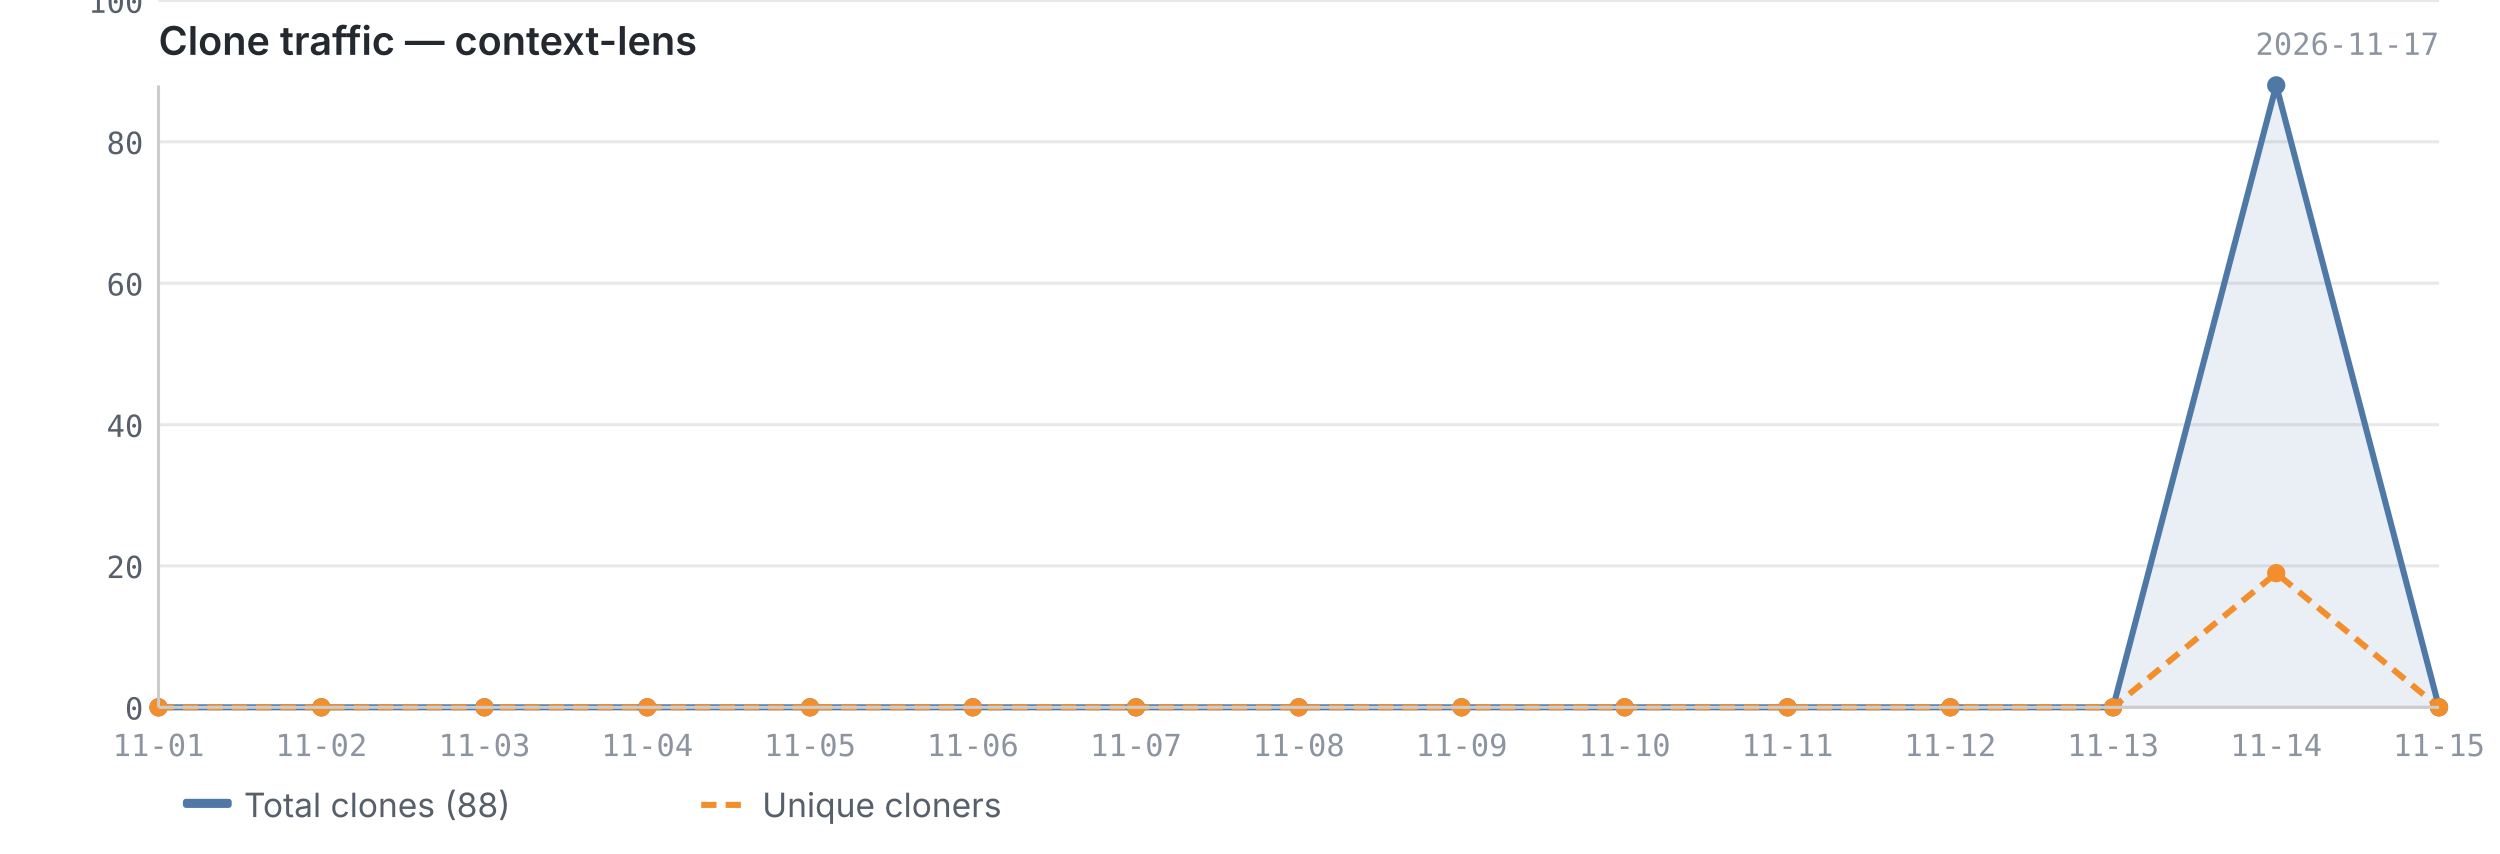
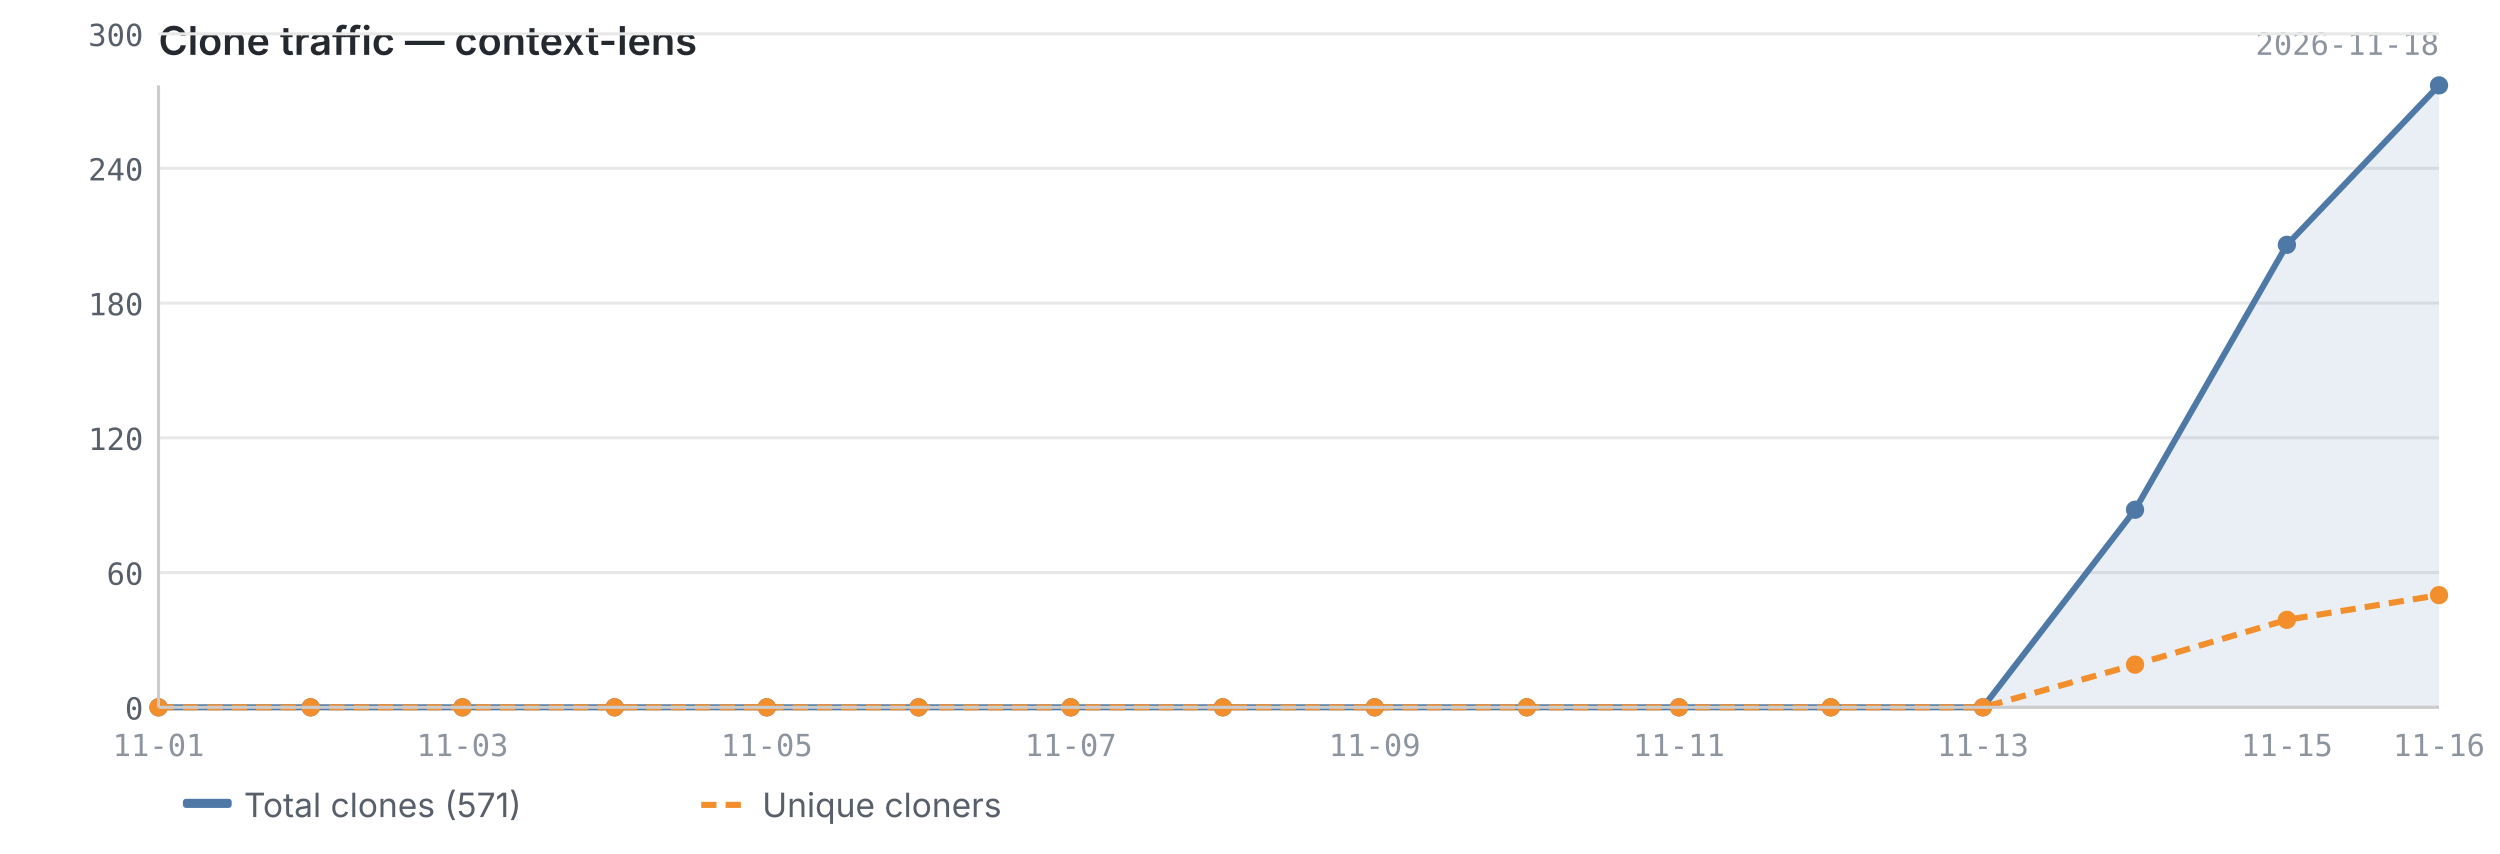
<svg xmlns="http://www.w3.org/2000/svg" viewBox="0 0 820 280" width="820" height="280">
  <text x="52" y="18" font-size="13" font-weight="600" fill="#24292f" font-family="-apple-system, BlinkMacSystemFont, 'Segoe UI', sans-serif">Clone traffic — context-lens</text>
-   <text x="800" y="18" font-size="10" fill="#8c959f" font-family="ui-monospace, SFMono-Regular, 'SF Mono', Menlo, monospace" text-anchor="end">2026-11-17</text>
+   <text x="800" y="18" font-size="10" fill="#8c959f" font-family="ui-monospace, SFMono-Regular, 'SF Mono', Menlo, monospace" text-anchor="end">2026-11-18</text>
  <line x1="52" y1="232.0" x2="800" y2="232.0" stroke="#e8e8e8" stroke-width="1" />
-   <line x1="52" y1="185.6" x2="800" y2="185.6" stroke="#e8e8e8" stroke-width="1" />
-   <line x1="52" y1="139.3" x2="800" y2="139.3" stroke="#e8e8e8" stroke-width="1" />
-   <line x1="52" y1="92.9" x2="800" y2="92.9" stroke="#e8e8e8" stroke-width="1" />
-   <line x1="52" y1="46.5" x2="800" y2="46.5" stroke="#e8e8e8" stroke-width="1" />
-   <line x1="52" y1="0.2" x2="800" y2="0.2" stroke="#e8e8e8" stroke-width="1" />
-   <path d="M52.0,232.0 L52.0,232.0 L105.4,232.0 L158.9,232.0 L212.3,232.0 L265.7,232.0 L319.1,232.0 L372.6,232.0 L426.0,232.0 L479.4,232.0 L532.9,232.0 L586.3,232.0 L639.7,232.0 L693.1,232.0 L746.6,28.0 L800.0,232.0 L800.0,232.0 L52.0,232.0Z" fill="#4e79a7" opacity="0.12" />
-   <polyline points="52.0,232.0 105.4,232.0 158.9,232.0 212.3,232.0 265.7,232.0 319.1,232.0 372.6,232.0 426.0,232.0 479.4,232.0 532.9,232.0 586.3,232.0 639.7,232.0 693.1,232.0 746.6,28.0 800.0,232.0" fill="none" stroke="#4e79a7" stroke-width="2" stroke-linejoin="round" />
-   <polyline points="52.0,232.0 105.4,232.0 158.9,232.0 212.3,232.0 265.7,232.0 319.1,232.0 372.6,232.0 426.0,232.0 479.4,232.0 532.9,232.0 586.3,232.0 639.7,232.0 693.1,232.0 746.6,188.0 800.0,232.0" fill="none" stroke="#f28e2b" stroke-width="2" stroke-linejoin="round" stroke-dasharray="5,3" />
+   <line x1="52" y1="187.8" x2="800" y2="187.8" stroke="#e8e8e8" stroke-width="1" />
+   <line x1="52" y1="143.6" x2="800" y2="143.6" stroke="#e8e8e8" stroke-width="1" />
+   <line x1="52" y1="99.4" x2="800" y2="99.4" stroke="#e8e8e8" stroke-width="1" />
+   <line x1="52" y1="55.2" x2="800" y2="55.2" stroke="#e8e8e8" stroke-width="1" />
+   <line x1="52" y1="11.1" x2="800" y2="11.1" stroke="#e8e8e8" stroke-width="1" />
+   <path d="M52.0,232.0 L52.0,232.0 L101.9,232.0 L151.7,232.0 L201.6,232.0 L251.5,232.0 L301.3,232.0 L351.2,232.0 L401.1,232.0 L450.9,232.0 L500.8,232.0 L550.7,232.0 L600.5,232.0 L650.4,232.0 L700.3,167.2 L750.1,80.3 L800.0,28.0 L800.0,232.0 L52.0,232.0Z" fill="#4e79a7" opacity="0.12" />
+   <polyline points="52.0,232.0 101.9,232.0 151.7,232.0 201.6,232.0 251.5,232.0 301.3,232.0 351.2,232.0 401.1,232.0 450.9,232.0 500.8,232.0 550.7,232.0 600.5,232.0 650.4,232.0 700.3,167.2 750.1,80.3 800.0,28.0" fill="none" stroke="#4e79a7" stroke-width="2" stroke-linejoin="round" />
+   <polyline points="52.0,232.0 101.9,232.0 151.7,232.0 201.6,232.0 251.5,232.0 301.3,232.0 351.2,232.0 401.1,232.0 450.9,232.0 500.8,232.0 550.7,232.0 600.5,232.0 650.4,232.0 700.3,218.0 750.1,203.3 800.0,195.2" fill="none" stroke="#f28e2b" stroke-width="2" stroke-linejoin="round" stroke-dasharray="5,3" />
  <circle cx="52.0" cy="232.0" r="3" fill="#4e79a7" />
-   <circle cx="105.4" cy="232.0" r="3" fill="#4e79a7" />
-   <circle cx="158.9" cy="232.0" r="3" fill="#4e79a7" />
-   <circle cx="212.3" cy="232.0" r="3" fill="#4e79a7" />
-   <circle cx="265.7" cy="232.0" r="3" fill="#4e79a7" />
-   <circle cx="319.1" cy="232.0" r="3" fill="#4e79a7" />
-   <circle cx="372.6" cy="232.0" r="3" fill="#4e79a7" />
-   <circle cx="426.0" cy="232.0" r="3" fill="#4e79a7" />
-   <circle cx="479.4" cy="232.0" r="3" fill="#4e79a7" />
-   <circle cx="532.9" cy="232.0" r="3" fill="#4e79a7" />
-   <circle cx="586.3" cy="232.0" r="3" fill="#4e79a7" />
-   <circle cx="639.7" cy="232.0" r="3" fill="#4e79a7" />
-   <circle cx="693.1" cy="232.0" r="3" fill="#4e79a7" />
-   <circle cx="746.6" cy="28.0" r="3" fill="#4e79a7" />
-   <circle cx="800.0" cy="232.0" r="3" fill="#4e79a7" />
+   <circle cx="101.9" cy="232.0" r="3" fill="#4e79a7" />
+   <circle cx="151.7" cy="232.0" r="3" fill="#4e79a7" />
+   <circle cx="201.6" cy="232.0" r="3" fill="#4e79a7" />
+   <circle cx="251.5" cy="232.0" r="3" fill="#4e79a7" />
+   <circle cx="301.3" cy="232.0" r="3" fill="#4e79a7" />
+   <circle cx="351.2" cy="232.0" r="3" fill="#4e79a7" />
+   <circle cx="401.1" cy="232.0" r="3" fill="#4e79a7" />
+   <circle cx="450.9" cy="232.0" r="3" fill="#4e79a7" />
+   <circle cx="500.8" cy="232.0" r="3" fill="#4e79a7" />
+   <circle cx="550.7" cy="232.0" r="3" fill="#4e79a7" />
+   <circle cx="600.5" cy="232.0" r="3" fill="#4e79a7" />
+   <circle cx="650.4" cy="232.0" r="3" fill="#4e79a7" />
+   <circle cx="700.3" cy="167.2" r="3" fill="#4e79a7" />
+   <circle cx="750.1" cy="80.3" r="3" fill="#4e79a7" />
+   <circle cx="800.0" cy="28.0" r="3" fill="#4e79a7" />
  <circle cx="52.0" cy="232.0" r="3" fill="#f28e2b" />
-   <circle cx="105.4" cy="232.0" r="3" fill="#f28e2b" />
-   <circle cx="158.9" cy="232.0" r="3" fill="#f28e2b" />
-   <circle cx="212.3" cy="232.0" r="3" fill="#f28e2b" />
-   <circle cx="265.7" cy="232.0" r="3" fill="#f28e2b" />
-   <circle cx="319.1" cy="232.0" r="3" fill="#f28e2b" />
-   <circle cx="372.6" cy="232.0" r="3" fill="#f28e2b" />
-   <circle cx="426.0" cy="232.0" r="3" fill="#f28e2b" />
-   <circle cx="479.4" cy="232.0" r="3" fill="#f28e2b" />
-   <circle cx="532.9" cy="232.0" r="3" fill="#f28e2b" />
-   <circle cx="586.3" cy="232.0" r="3" fill="#f28e2b" />
-   <circle cx="639.7" cy="232.0" r="3" fill="#f28e2b" />
-   <circle cx="693.1" cy="232.0" r="3" fill="#f28e2b" />
-   <circle cx="746.6" cy="188.0" r="3" fill="#f28e2b" />
-   <circle cx="800.0" cy="232.0" r="3" fill="#f28e2b" />
+   <circle cx="101.9" cy="232.0" r="3" fill="#f28e2b" />
+   <circle cx="151.7" cy="232.0" r="3" fill="#f28e2b" />
+   <circle cx="201.6" cy="232.0" r="3" fill="#f28e2b" />
+   <circle cx="251.5" cy="232.0" r="3" fill="#f28e2b" />
+   <circle cx="301.3" cy="232.0" r="3" fill="#f28e2b" />
+   <circle cx="351.2" cy="232.0" r="3" fill="#f28e2b" />
+   <circle cx="401.1" cy="232.0" r="3" fill="#f28e2b" />
+   <circle cx="450.9" cy="232.0" r="3" fill="#f28e2b" />
+   <circle cx="500.8" cy="232.0" r="3" fill="#f28e2b" />
+   <circle cx="550.7" cy="232.0" r="3" fill="#f28e2b" />
+   <circle cx="600.5" cy="232.0" r="3" fill="#f28e2b" />
+   <circle cx="650.4" cy="232.0" r="3" fill="#f28e2b" />
+   <circle cx="700.3" cy="218.0" r="3" fill="#f28e2b" />
+   <circle cx="750.1" cy="203.3" r="3" fill="#f28e2b" />
+   <circle cx="800.0" cy="195.2" r="3" fill="#f28e2b" />
  <line x1="52" y1="28" x2="52" y2="232" stroke="#cccccc" stroke-width="1" />
  <line x1="52" y1="232" x2="800" y2="232" stroke="#cccccc" stroke-width="1" />
  <text x="47" y="236.0" text-anchor="end" font-size="10" fill="#57606a" font-family="ui-monospace, SFMono-Regular, 'SF Mono', Menlo, monospace">0</text>
-   <text x="47" y="189.6" text-anchor="end" font-size="10" fill="#57606a" font-family="ui-monospace, SFMono-Regular, 'SF Mono', Menlo, monospace">20</text>
-   <text x="47" y="143.3" text-anchor="end" font-size="10" fill="#57606a" font-family="ui-monospace, SFMono-Regular, 'SF Mono', Menlo, monospace">40</text>
-   <text x="47" y="96.9" text-anchor="end" font-size="10" fill="#57606a" font-family="ui-monospace, SFMono-Regular, 'SF Mono', Menlo, monospace">60</text>
-   <text x="47" y="50.5" text-anchor="end" font-size="10" fill="#57606a" font-family="ui-monospace, SFMono-Regular, 'SF Mono', Menlo, monospace">80</text>
-   <text x="47" y="4.2" text-anchor="end" font-size="10" fill="#57606a" font-family="ui-monospace, SFMono-Regular, 'SF Mono', Menlo, monospace">100</text>
+   <text x="47" y="191.8" text-anchor="end" font-size="10" fill="#57606a" font-family="ui-monospace, SFMono-Regular, 'SF Mono', Menlo, monospace">60</text>
+   <text x="47" y="147.6" text-anchor="end" font-size="10" fill="#57606a" font-family="ui-monospace, SFMono-Regular, 'SF Mono', Menlo, monospace">120</text>
+   <text x="47" y="103.4" text-anchor="end" font-size="10" fill="#57606a" font-family="ui-monospace, SFMono-Regular, 'SF Mono', Menlo, monospace">180</text>
+   <text x="47" y="59.2" text-anchor="end" font-size="10" fill="#57606a" font-family="ui-monospace, SFMono-Regular, 'SF Mono', Menlo, monospace">240</text>
+   <text x="47" y="15.1" text-anchor="end" font-size="10" fill="#57606a" font-family="ui-monospace, SFMono-Regular, 'SF Mono', Menlo, monospace">300</text>
  <text x="52.0" y="248" text-anchor="middle" font-size="10" fill="#8c959f" font-family="ui-monospace, SFMono-Regular, 'SF Mono', Menlo, monospace">11-01</text>
-   <text x="105.4" y="248" text-anchor="middle" font-size="10" fill="#8c959f" font-family="ui-monospace, SFMono-Regular, 'SF Mono', Menlo, monospace">11-02</text>
-   <text x="158.9" y="248" text-anchor="middle" font-size="10" fill="#8c959f" font-family="ui-monospace, SFMono-Regular, 'SF Mono', Menlo, monospace">11-03</text>
-   <text x="212.3" y="248" text-anchor="middle" font-size="10" fill="#8c959f" font-family="ui-monospace, SFMono-Regular, 'SF Mono', Menlo, monospace">11-04</text>
-   <text x="265.7" y="248" text-anchor="middle" font-size="10" fill="#8c959f" font-family="ui-monospace, SFMono-Regular, 'SF Mono', Menlo, monospace">11-05</text>
-   <text x="319.1" y="248" text-anchor="middle" font-size="10" fill="#8c959f" font-family="ui-monospace, SFMono-Regular, 'SF Mono', Menlo, monospace">11-06</text>
-   <text x="372.6" y="248" text-anchor="middle" font-size="10" fill="#8c959f" font-family="ui-monospace, SFMono-Regular, 'SF Mono', Menlo, monospace">11-07</text>
-   <text x="426.0" y="248" text-anchor="middle" font-size="10" fill="#8c959f" font-family="ui-monospace, SFMono-Regular, 'SF Mono', Menlo, monospace">11-08</text>
-   <text x="479.4" y="248" text-anchor="middle" font-size="10" fill="#8c959f" font-family="ui-monospace, SFMono-Regular, 'SF Mono', Menlo, monospace">11-09</text>
-   <text x="532.9" y="248" text-anchor="middle" font-size="10" fill="#8c959f" font-family="ui-monospace, SFMono-Regular, 'SF Mono', Menlo, monospace">11-10</text>
-   <text x="586.3" y="248" text-anchor="middle" font-size="10" fill="#8c959f" font-family="ui-monospace, SFMono-Regular, 'SF Mono', Menlo, monospace">11-11</text>
-   <text x="639.7" y="248" text-anchor="middle" font-size="10" fill="#8c959f" font-family="ui-monospace, SFMono-Regular, 'SF Mono', Menlo, monospace">11-12</text>
-   <text x="693.1" y="248" text-anchor="middle" font-size="10" fill="#8c959f" font-family="ui-monospace, SFMono-Regular, 'SF Mono', Menlo, monospace">11-13</text>
-   <text x="746.6" y="248" text-anchor="middle" font-size="10" fill="#8c959f" font-family="ui-monospace, SFMono-Regular, 'SF Mono', Menlo, monospace">11-14</text>
-   <text x="800.0" y="248" text-anchor="middle" font-size="10" fill="#8c959f" font-family="ui-monospace, SFMono-Regular, 'SF Mono', Menlo, monospace">11-15</text>
+   <text x="151.7" y="248" text-anchor="middle" font-size="10" fill="#8c959f" font-family="ui-monospace, SFMono-Regular, 'SF Mono', Menlo, monospace">11-03</text>
+   <text x="251.5" y="248" text-anchor="middle" font-size="10" fill="#8c959f" font-family="ui-monospace, SFMono-Regular, 'SF Mono', Menlo, monospace">11-05</text>
+   <text x="351.2" y="248" text-anchor="middle" font-size="10" fill="#8c959f" font-family="ui-monospace, SFMono-Regular, 'SF Mono', Menlo, monospace">11-07</text>
+   <text x="450.9" y="248" text-anchor="middle" font-size="10" fill="#8c959f" font-family="ui-monospace, SFMono-Regular, 'SF Mono', Menlo, monospace">11-09</text>
+   <text x="550.7" y="248" text-anchor="middle" font-size="10" fill="#8c959f" font-family="ui-monospace, SFMono-Regular, 'SF Mono', Menlo, monospace">11-11</text>
+   <text x="650.4" y="248" text-anchor="middle" font-size="10" fill="#8c959f" font-family="ui-monospace, SFMono-Regular, 'SF Mono', Menlo, monospace">11-13</text>
+   <text x="750.1" y="248" text-anchor="middle" font-size="10" fill="#8c959f" font-family="ui-monospace, SFMono-Regular, 'SF Mono', Menlo, monospace">11-15</text>
+   <text x="800.0" y="248" text-anchor="middle" font-size="10" fill="#8c959f" font-family="ui-monospace, SFMono-Regular, 'SF Mono', Menlo, monospace">11-16</text>
  <rect x="60" y="262" width="16" height="3" fill="#4e79a7" rx="1" />
-   <text x="80" y="268" font-size="11" fill="#57606a" font-family="-apple-system, BlinkMacSystemFont, 'Segoe UI', sans-serif">Total clones (88)</text>
+   <text x="80" y="268" font-size="11" fill="#57606a" font-family="-apple-system, BlinkMacSystemFont, 'Segoe UI', sans-serif">Total clones (571)</text>
  <line x1="230" y1="264" x2="246" y2="264" stroke="#f28e2b" stroke-width="2" stroke-dasharray="5,3" />
  <text x="250" y="268" font-size="11" fill="#57606a" font-family="-apple-system, BlinkMacSystemFont, 'Segoe UI', sans-serif">Unique cloners</text>
</svg>
